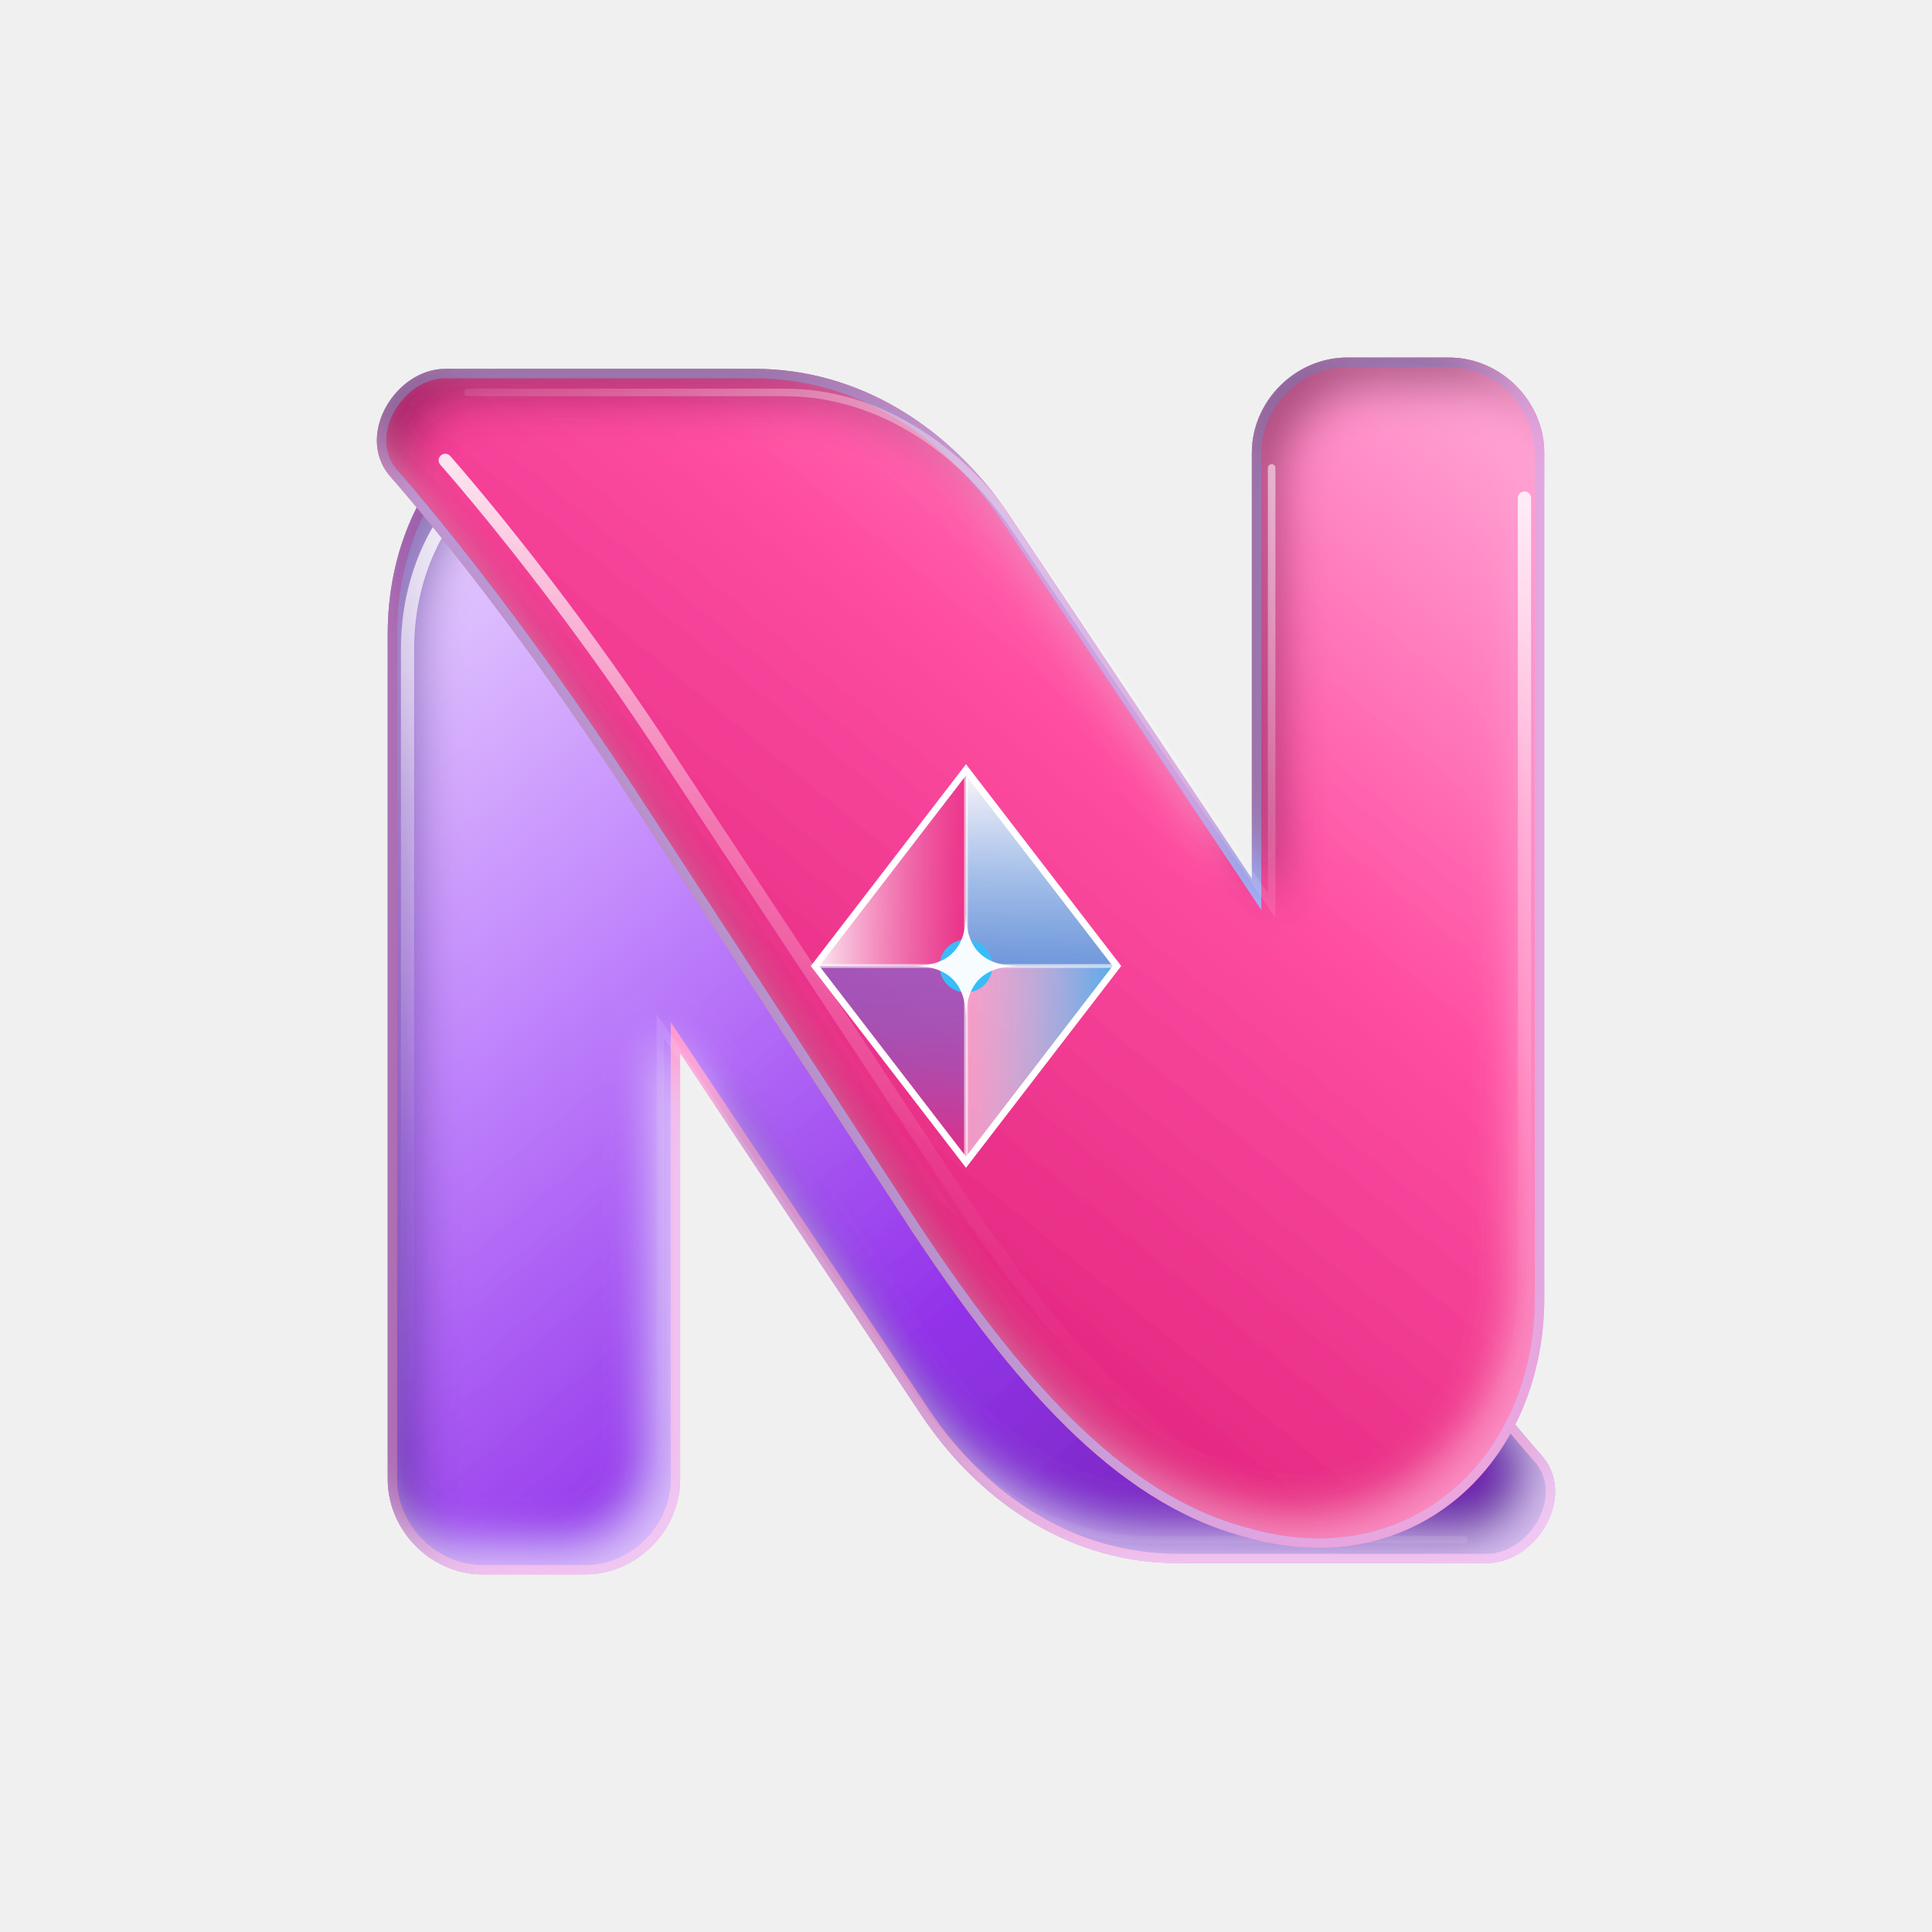
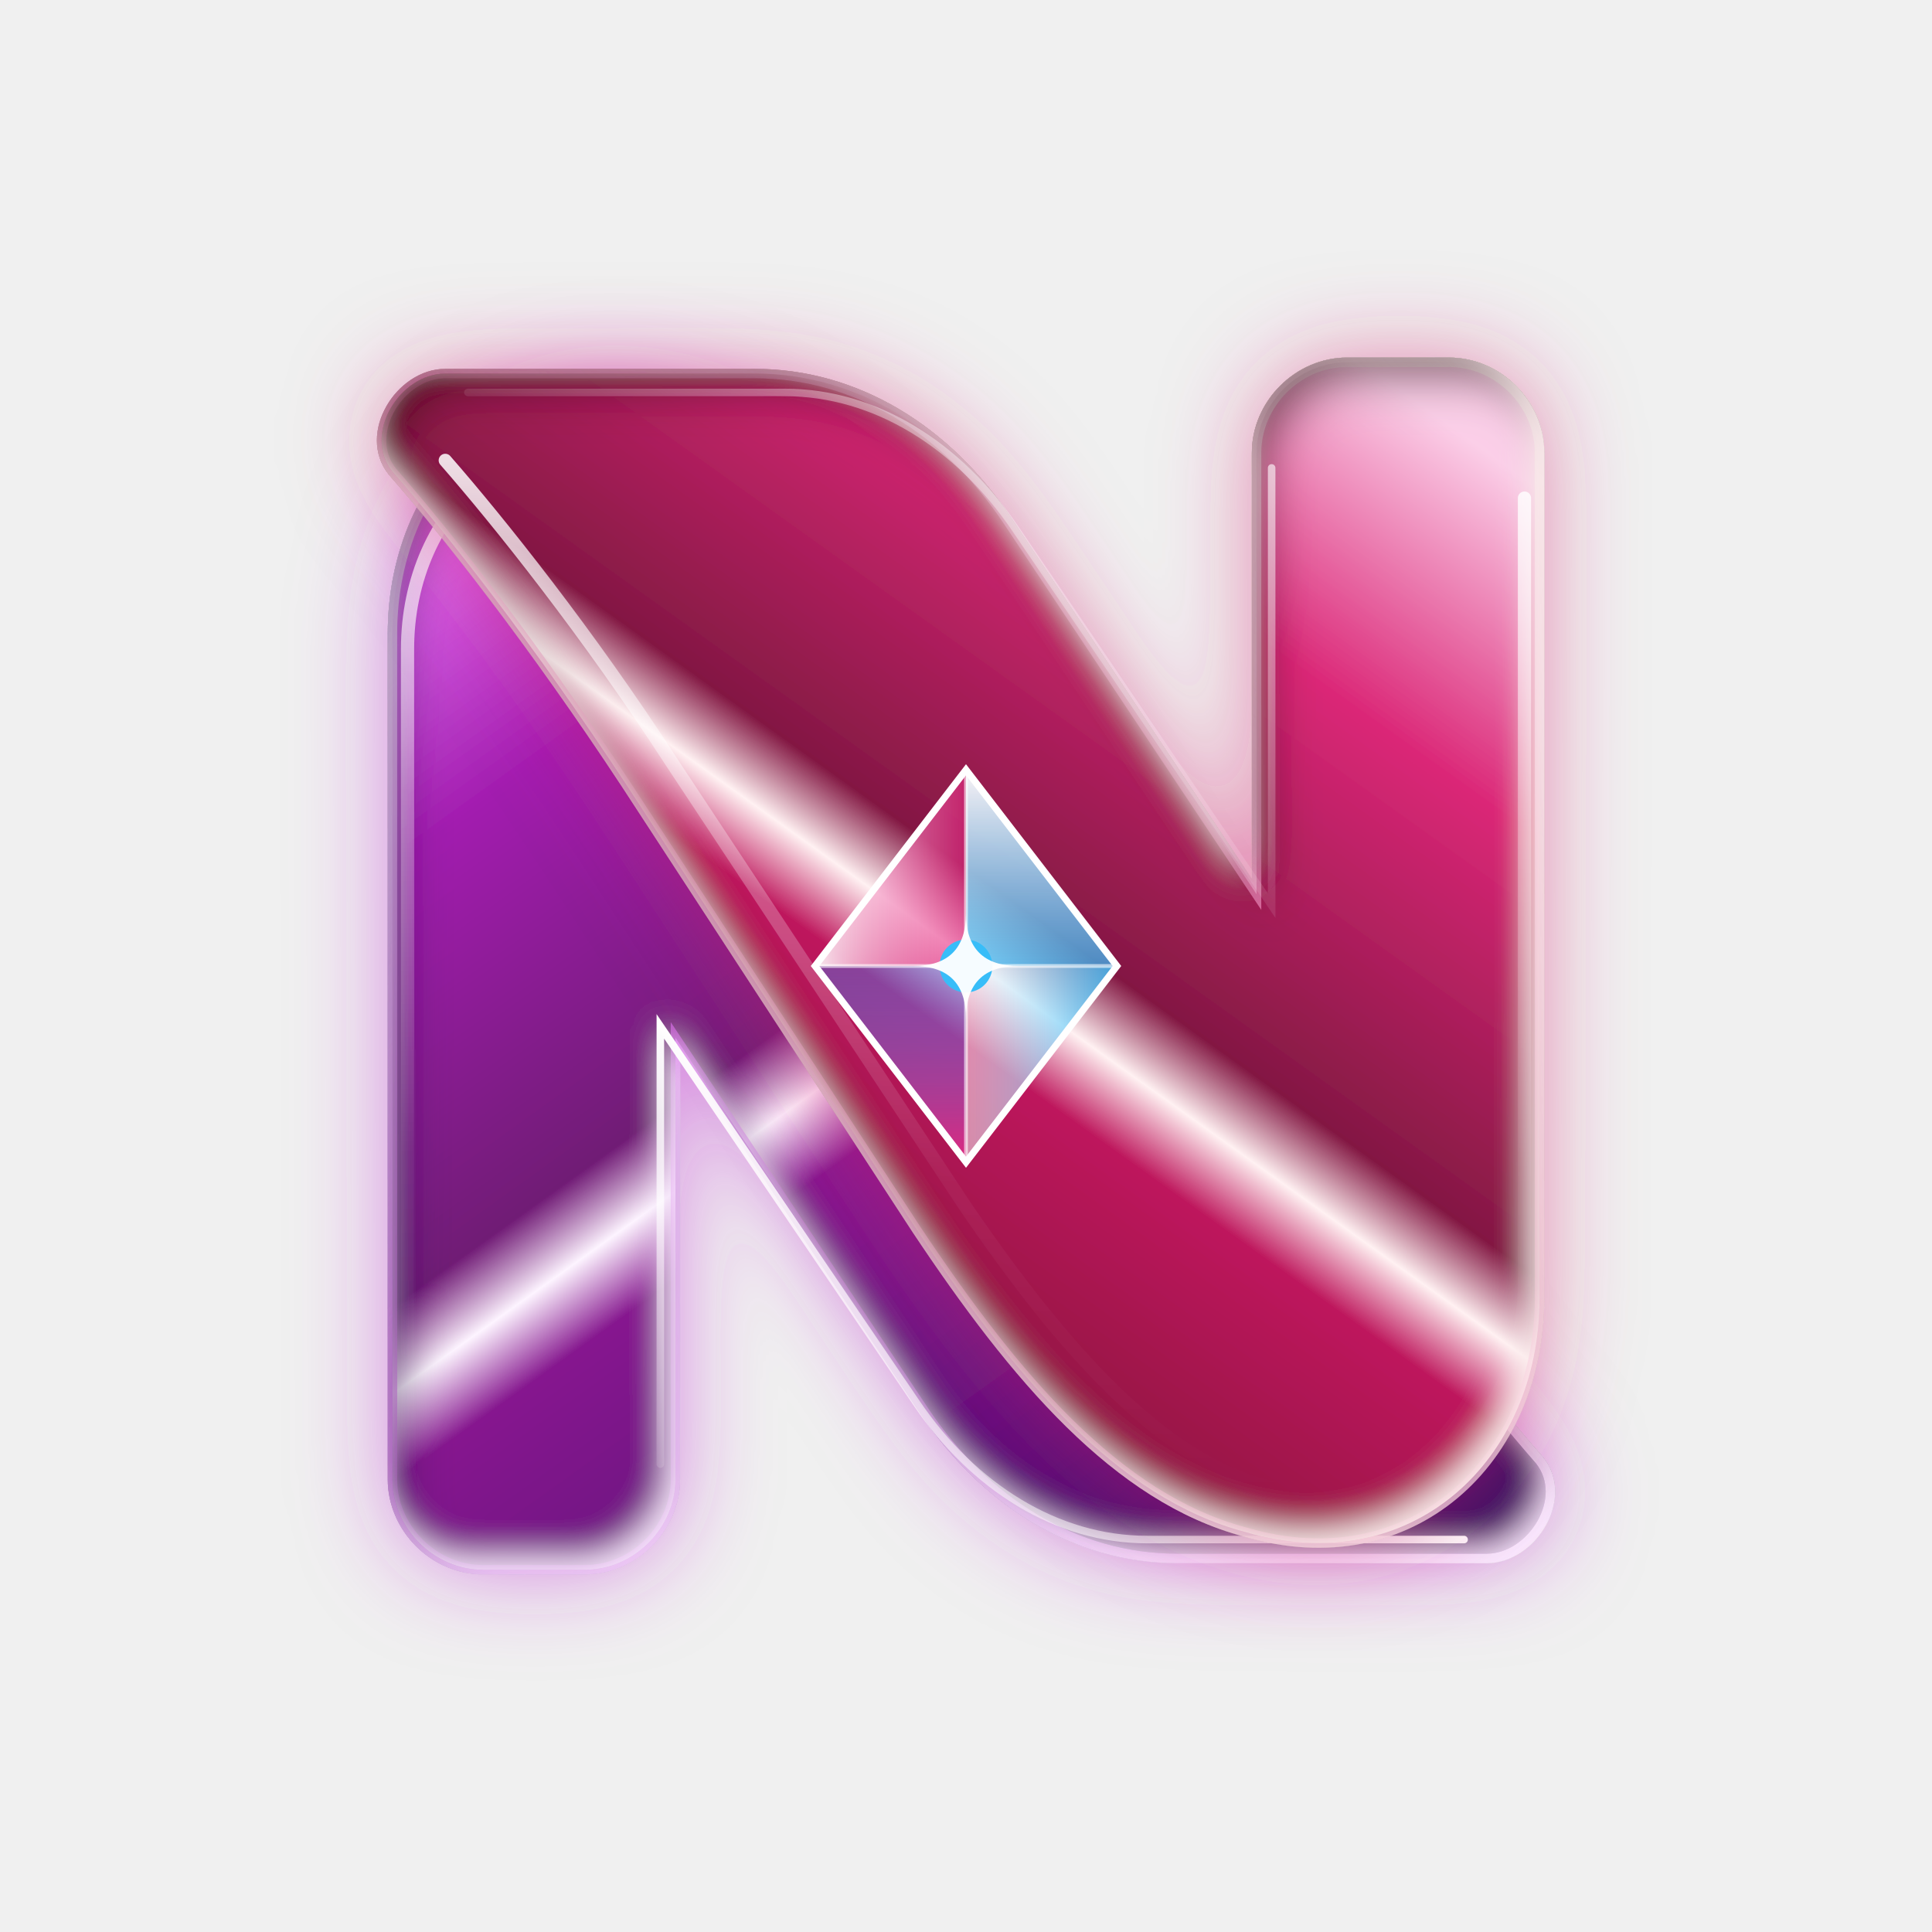
<svg xmlns="http://www.w3.org/2000/svg" width="512" height="512" viewBox="0 0 512 512" fill="none">
  <defs>
-     <linearGradient id="nyraRibbonA" x1="10%" y1="0%" x2="90%" y2="100%">
-       <stop offset="0%" stop-color="#E9D5FF" />
-       <stop offset="33%" stop-color="#C084FC" />
-       <stop offset="66%" stop-color="#9333EA" />
-       <stop offset="100%" stop-color="#6B21A8" />
+     <linearGradient id="nyraRibbonA" x1="15%" y1="0%" x2="85%" y2="100%">
+       <stop offset="0%" stop-color="#e879f9" />
+       <stop offset="20%" stop-color="#a21caf" />
+       <stop offset="45%" stop-color="#701a75" />
+       <stop offset="50%" stop-color="#fdf4ff" />
+       <stop offset="55%" stop-color="#86198f" />
+       <stop offset="100%" stop-color="#3b0764" />
+     </linearGradient>
+     <linearGradient id="nyraStrokeA" x1="0%" y1="0%" x2="100%" y2="100%">
+       <stop offset="0%" stop-color="#fdf4ff" />
+       <stop offset="50%" stop-color="#d946ef" stop-opacity="0.5" />
+       <stop offset="100%" stop-color="#fdf4ff" />
    </linearGradient>
    <linearGradient id="nyraGlassSheenA" x1="0%" y1="0%" x2="0%" y2="100%">
      <stop offset="0%" stop-color="#FFFFFF" stop-opacity="0.95" />
      <stop offset="35%" stop-color="#FFFFFF" stop-opacity="0.35" />
      <stop offset="70%" stop-color="#FFFFFF" stop-opacity="0.05" />
      <stop offset="100%" stop-color="#FFFFFF" stop-opacity="0" />
    </linearGradient>
    <linearGradient id="nyraSoftSheenA" x1="100%" y1="0%" x2="0%" y2="100%">
-       <stop offset="0%" stop-color="#FFFFFF" stop-opacity="0.6" />
-       <stop offset="50%" stop-color="#FFFFFF" stop-opacity="0.1" />
+       <stop offset="0%" stop-color="#FFFFFF" stop-opacity="0.7" />
+       <stop offset="50%" stop-color="#FFFFFF" stopOpacity="0.1" />
      <stop offset="100%" stop-color="#FFFFFF" stop-opacity="0" />
    </linearGradient>
-     <linearGradient id="nyraRibbonB" x1="90%" y1="0%" x2="10%" y2="100%">
-       <stop offset="0%" stop-color="#FFA0D2" />
-       <stop offset="33%" stop-color="#FF4FA3" />
-       <stop offset="66%" stop-color="#E52A83" />
-       <stop offset="100%" stop-color="#B31372" />
+     <linearGradient id="nyraRibbonB" x1="85%" y1="0%" x2="15%" y2="100%">
+       <stop offset="0%" stop-color="#fbcfe8" />
+       <stop offset="20%" stop-color="#db2777" />
+       <stop offset="45%" stop-color="#831843" />
+       <stop offset="50%" stop-color="#fff1f2" />
+       <stop offset="55%" stop-color="#be185d" />
+       <stop offset="100%" stop-color="#4c0519" />
+     </linearGradient>
+     <linearGradient id="nyraStrokeB" x1="100%" y1="0%" x2="0%" y2="100%">
+       <stop offset="0%" stop-color="#fff1f2" />
+       <stop offset="50%" stop-color="#f472b6" stop-opacity="0.5" />
+       <stop offset="100%" stop-color="#fff1f2" />
    </linearGradient>
    <linearGradient id="nyraGlassSheenB" x1="0%" y1="0%" x2="0%" y2="100%">
      <stop offset="0%" stop-color="#FFFFFF" stop-opacity="0.95" />
      <stop offset="35%" stop-color="#FFFFFF" stop-opacity="0.35" />
      <stop offset="70%" stop-color="#FFFFFF" stop-opacity="0.05" />
      <stop offset="100%" stop-color="#FFFFFF" stop-opacity="0" />
    </linearGradient>
    <linearGradient id="nyraSoftSheenB" x1="100%" y1="0%" x2="0%" y2="100%">
-       <stop offset="0%" stop-color="#FFFFFF" stop-opacity="0.6" />
+       <stop offset="0%" stop-color="#FFFFFF" stop-opacity="0.7" />
      <stop offset="50%" stop-color="#FFFFFF" stop-opacity="0.1" />
      <stop offset="100%" stop-color="#FFFFFF" stop-opacity="0" />
    </linearGradient>
    <linearGradient id="synapseNorth" x1="50%" y1="0%" x2="50%" y2="100%">
      <stop offset="0%" stop-color="#FFFFFF" stop-opacity="0.95" />
      <stop offset="100%" stop-color="#38BDF8" stop-opacity="0.7" />
    </linearGradient>
    <linearGradient id="synapseEast" x1="100%" y1="50%" x2="0%" y2="50%">
      <stop offset="0%" stop-color="#38BDF8" stop-opacity="0.85" />
      <stop offset="100%" stop-color="#FFFFFF" stop-opacity="0.5" />
    </linearGradient>
    <linearGradient id="synapseSouth" x1="50%" y1="100%" x2="50%" y2="0%">
      <stop offset="0%" stop-color="#E52A83" stop-opacity="0.9" />
      <stop offset="100%" stop-color="#3B82F6" stop-opacity="0.4" />
    </linearGradient>
    <linearGradient id="synapseWest" x1="0%" y1="50%" x2="100%" y2="50%">
      <stop offset="0%" stop-color="#FFFFFF" stop-opacity="0.9" />
      <stop offset="100%" stop-color="#E52A83" stop-opacity="0.6" />
    </linearGradient>
-     <filter id="heroRealistic3DA" x="-20%" y="-20%" width="140%" height="140%">
-       <feDropShadow dx="0" dy="12" stdDeviation="15" flood-color="#4C1D95" flood-opacity="0.4" result="dropShadow" />
-       <feGaussianBlur in="SourceAlpha" stdDeviation="6" result="blur" />
-       <feOffset dx="-6" dy="-6" in="blur" result="offsetBlurTop" />
+     <filter id="heroRealistic3DA" x="-30%" y="-30%" width="160%" height="160%">
+       <feDropShadow dx="0" dy="16" stdDeviation="24" flood-color="#4c1d95" flood-opacity="0.6" result="dropShadow1" />
+       <feDropShadow dx="0" dy="4" stdDeviation="8" flood-color="#000000" flood-opacity="0.4" result="dropShadow2" />
+       <feGaussianBlur in="SourceAlpha" stdDeviation="12" result="glowBlur" />
+       <feFlood flood-color="#c026d3" flood-opacity="0.5" result="glowColor" />
+       <feComposite in="glowColor" in2="glowBlur" operator="in" result="glow" />
+       <feGaussianBlur in="SourceAlpha" stdDeviation="4" result="bevelBlurTop" />
+       <feOffset dx="-3" dy="-4" in="bevelBlurTop" result="offsetBlurTop" />
      <feComposite in="SourceAlpha" in2="offsetBlurTop" operator="out" result="highlightArea" />
-       <feFlood flood-color="#E9D5FF" flood-opacity="0.8" result="highlightColor" />
+       <feFlood flood-color="#fae8ff" flood-opacity="0.95" result="highlightColor" />
      <feComposite in="highlightColor" in2="highlightArea" operator="in" result="highlight" />
-       <feOffset dx="8" dy="8" in="blur" result="offsetBlurBottom" />
+       <feGaussianBlur in="SourceAlpha" stdDeviation="6" result="bevelBlurBottom" />
+       <feOffset dx="4" dy="6" in="bevelBlurBottom" result="offsetBlurBottom" />
      <feComposite in="SourceAlpha" in2="offsetBlurBottom" operator="out" result="shadowArea" />
-       <feFlood flood-color="#4C1D95" flood-opacity="0.75" result="shadowColor" />
+       <feFlood flood-color="#3b0764" flood-opacity="0.85" result="shadowColor" />
      <feComposite in="shadowColor" in2="shadowArea" operator="in" result="innerShadow" />
      <feMerge>
-         <feMergeNode in="dropShadow" />
+         <feMergeNode in="glow" />
+         <feMergeNode in="dropShadow1" />
+         <feMergeNode in="dropShadow2" />
        <feMergeNode in="SourceGraphic" />
        <feMergeNode in="innerShadow" />
        <feMergeNode in="highlight" />
      </feMerge>
    </filter>
-     <filter id="heroRealistic3DB" x="-20%" y="-20%" width="140%" height="140%">
-       <feDropShadow dx="0" dy="12" stdDeviation="15" flood-color="#801456" flood-opacity="0.4" result="dropShadow" />
-       <feGaussianBlur in="SourceAlpha" stdDeviation="6" result="blur" />
-       <feOffset dx="-6" dy="-6" in="blur" result="offsetBlurTop" />
+     <filter id="heroRealistic3DB" x="-30%" y="-30%" width="160%" height="160%">
+       <feDropShadow dx="0" dy="16" stdDeviation="24" flood-color="#831843" flood-opacity="0.6" result="dropShadow1" />
+       <feDropShadow dx="0" dy="4" stdDeviation="8" flood-color="#000000" flood-opacity="0.4" result="dropShadow2" />
+       <feGaussianBlur in="SourceAlpha" stdDeviation="12" result="glowBlur" />
+       <feFlood flood-color="#db2777" flood-opacity="0.5" result="glowColor" />
+       <feComposite in="glowColor" in2="glowBlur" operator="in" result="glow" />
+       <feGaussianBlur in="SourceAlpha" stdDeviation="4" result="bevelBlurTop" />
+       <feOffset dx="-3" dy="-4" in="bevelBlurTop" result="offsetBlurTop" />
      <feComposite in="SourceAlpha" in2="offsetBlurTop" operator="out" result="highlightArea" />
-       <feFlood flood-color="#FFA0D2" flood-opacity="0.8" result="highlightColor" />
+       <feFlood flood-color="#fff1f2" flood-opacity="0.95" result="highlightColor" />
      <feComposite in="highlightColor" in2="highlightArea" operator="in" result="highlight" />
-       <feOffset dx="8" dy="8" in="blur" result="offsetBlurBottom" />
+       <feGaussianBlur in="SourceAlpha" stdDeviation="6" result="bevelBlurBottom" />
+       <feOffset dx="4" dy="6" in="bevelBlurBottom" result="offsetBlurBottom" />
      <feComposite in="SourceAlpha" in2="offsetBlurBottom" operator="out" result="shadowArea" />
-       <feFlood flood-color="#801456" flood-opacity="0.75" result="shadowColor" />
+       <feFlood flood-color="#4c0519" flood-opacity="0.85" result="shadowColor" />
      <feComposite in="shadowColor" in2="shadowArea" operator="in" result="innerShadow" />
      <feMerge>
-         <feMergeNode in="dropShadow" />
+         <feMergeNode in="glow" />
+         <feMergeNode in="dropShadow1" />
+         <feMergeNode in="dropShadow2" />
        <feMergeNode in="SourceGraphic" />
        <feMergeNode in="innerShadow" />
        <feMergeNode in="highlight" />
      </feMerge>
    </filter>
  </defs>
-   <path d="M 104 392 L 104 168 C 104 125 138 93 182 106 C 216 115 243 147 269 186 L 346 304 C 371 342 394 371 408 387 C 416 397 406 413 394 413 L 312 413 C 285 413 261 398 245 374 L 179 275 L 179 392 C 179 405 168 416 155 416 L 128 416 C 115 416 104 405 104 392 Z" fill="url(#nyraRibbonA)" stroke="#FF94CC" stroke-width="2.5" filter="url(#heroRealistic3DA)" />
+   <path d="M 104 392 L 104 168 C 104 125 138 93 182 106 C 216 115 243 147 269 186 L 346 304 C 371 342 394 371 408 387 C 416 397 406 413 394 413 L 312 413 C 285 413 261 398 245 374 L 179 275 L 179 392 C 179 405 168 416 155 416 L 128 416 C 115 416 104 405 104 392 Z" fill="url(#nyraRibbonA)" stroke="url(#nyraStrokeA)" stroke-width="2.5" filter="url(#heroRealistic3DA)" />
  <path d="M 108 380 L 108 172 C 108 135 138 106 178 116 C 206 123 232 152 258 190 L 336 308 C 358 342 382 372 396 388" stroke="url(#nyraGlassSheenA)" stroke-width="3.5" stroke-linecap="round" fill="none" />
  <path d="M 175 388 L 175 272 L 243 372 C 258 394 280 408 304 408 L 388 408" stroke="url(#nyraSoftSheenA)" stroke-width="2" stroke-linecap="round" fill="none" />
-   <path d="M 408 120 L 408 344 C 408 387 374 419 330 406 C 296 397 269 365 243 326 L 166 208 C 141 170 118 141 104 125 C 96 115 106 99 118 99 L 200 99 C 227 99 251 114 267 138 L 333 237 L 333 120 C 333 107 344 96 357 96 L 384 96 C 397 96 408 107 408 120 Z" fill="url(#nyraRibbonB)" stroke="#A5B4FC" stroke-width="2.5" filter="url(#heroRealistic3DB)" />
+   <path d="M 408 120 L 408 344 C 408 387 374 419 330 406 C 296 397 269 365 243 326 L 166 208 C 141 170 118 141 104 125 C 96 115 106 99 118 99 L 200 99 C 227 99 251 114 267 138 L 333 237 L 333 120 C 333 107 344 96 357 96 L 384 96 C 397 96 408 107 408 120 Z" fill="url(#nyraRibbonB)" stroke="url(#nyraStrokeB)" stroke-width="2.5" filter="url(#heroRealistic3DB)" />
  <path d="M 404 132 L 404 340 C 404 376 376 404 336 394 C 308 387 282 358 256 320 L 178 202 C 156 168 132 138 118 122" stroke="url(#nyraGlassSheenB)" stroke-width="3.5" stroke-linecap="round" fill="none" opacity="0.9" />
  <path d="M 337 124 L 337 240 L 269 140 C 254 118 232 104 208 104 L 124 104" stroke="url(#nyraSoftSheenB)" stroke-width="2" stroke-linecap="round" fill="none" />
  <g>
    <path d="M 256 204 L 296 256 L 256 256 Z" fill="url(#synapseNorth)" />
    <path d="M 296 256 L 256 308 L 256 256 Z" fill="url(#synapseEast)" />
    <path d="M 256 308 L 216 256 L 256 256 Z" fill="url(#synapseSouth)" />
    <path d="M 216 256 L 256 204 L 256 256 Z" fill="url(#synapseWest)" />
    <path d="M 256 204 L 296 256 L 256 308 L 216 256 Z" fill="none" stroke="#FFFFFF" stroke-width="1.8" />
    <line x1="256" y1="204" x2="256" y2="308" stroke="#FFFFFF" stroke-width="1" opacity="0.6" />
    <line x1="216" y1="256" x2="296" y2="256" stroke="#FFFFFF" stroke-width="1" opacity="0.6" />
    <circle cx="256" cy="256" r="7" fill="#38BDF8" />
    <path d="M 256 242 Q 256 256 270 256 Q 256 256 256 270 Q 256 256 242 256 Q 256 256 256 242 Z" fill="#FFFFFF" opacity="0.95" />
  </g>
</svg>
